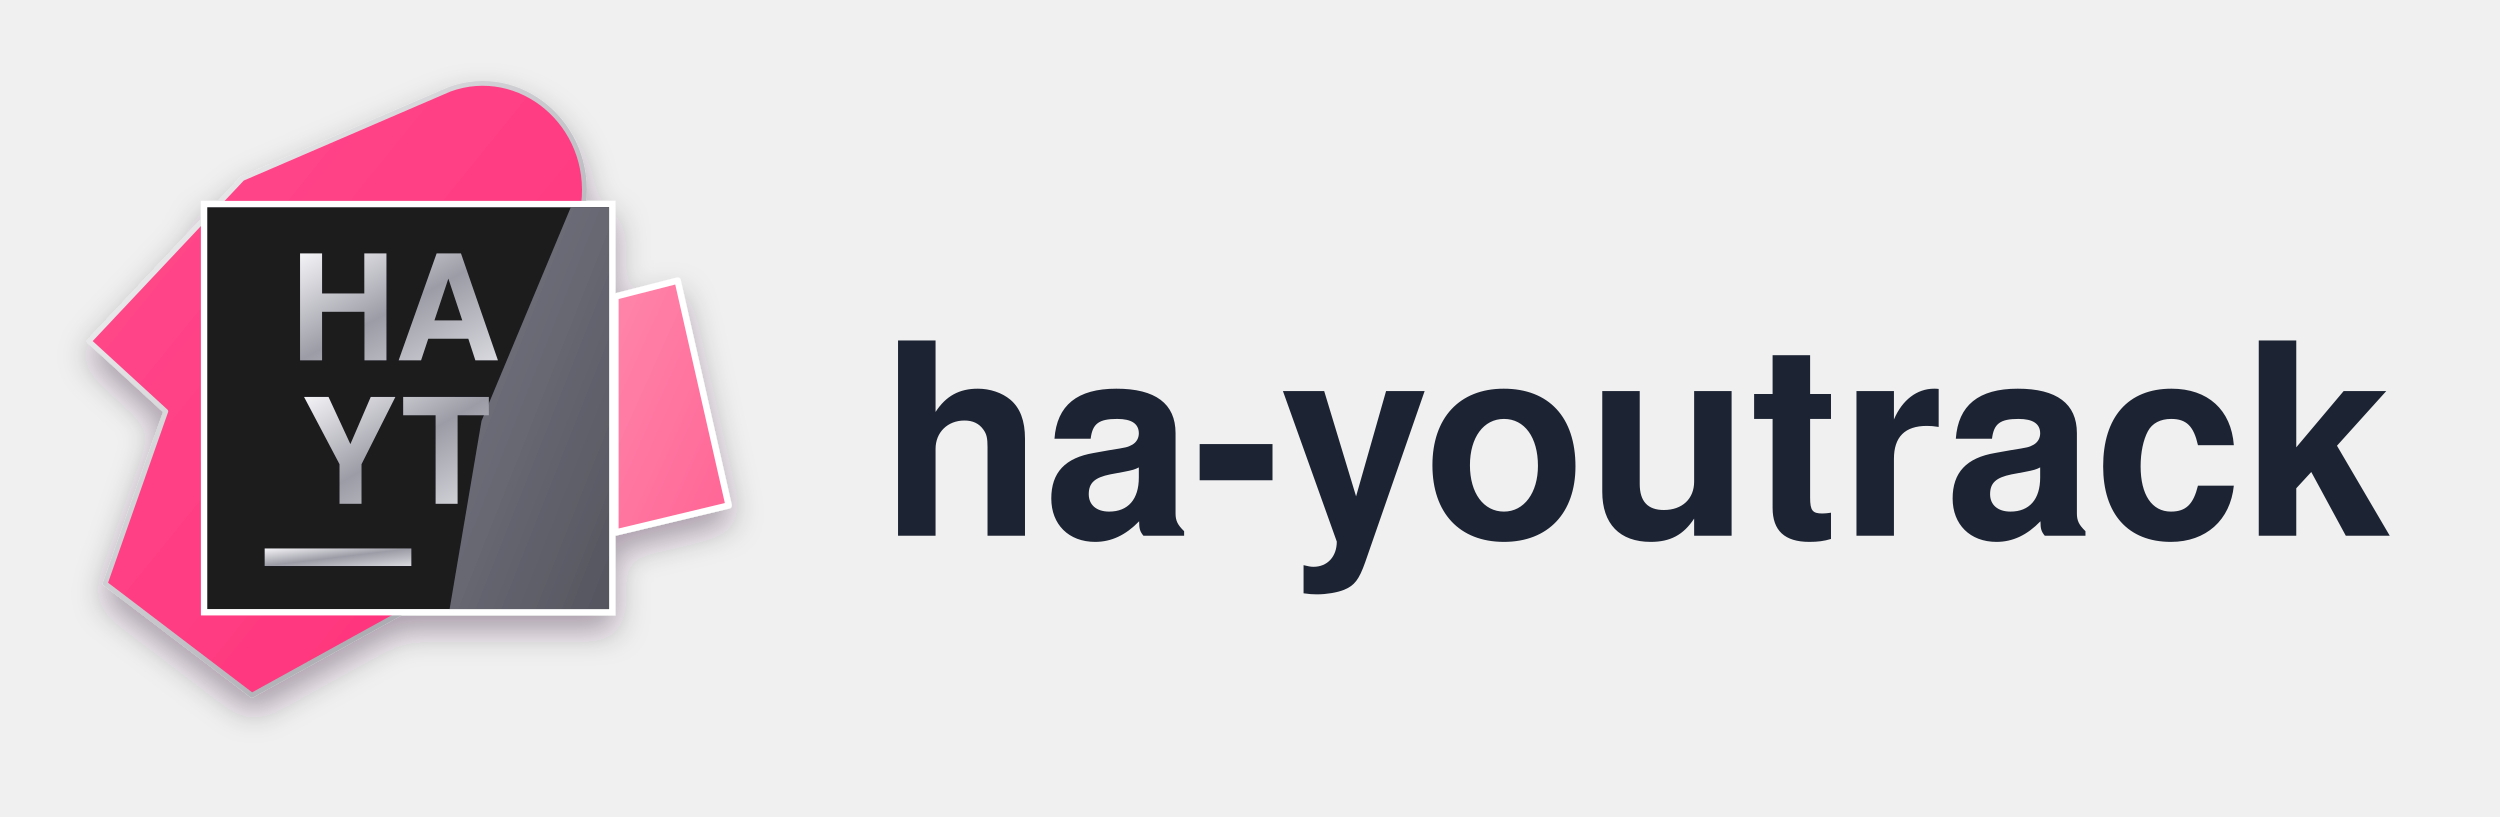
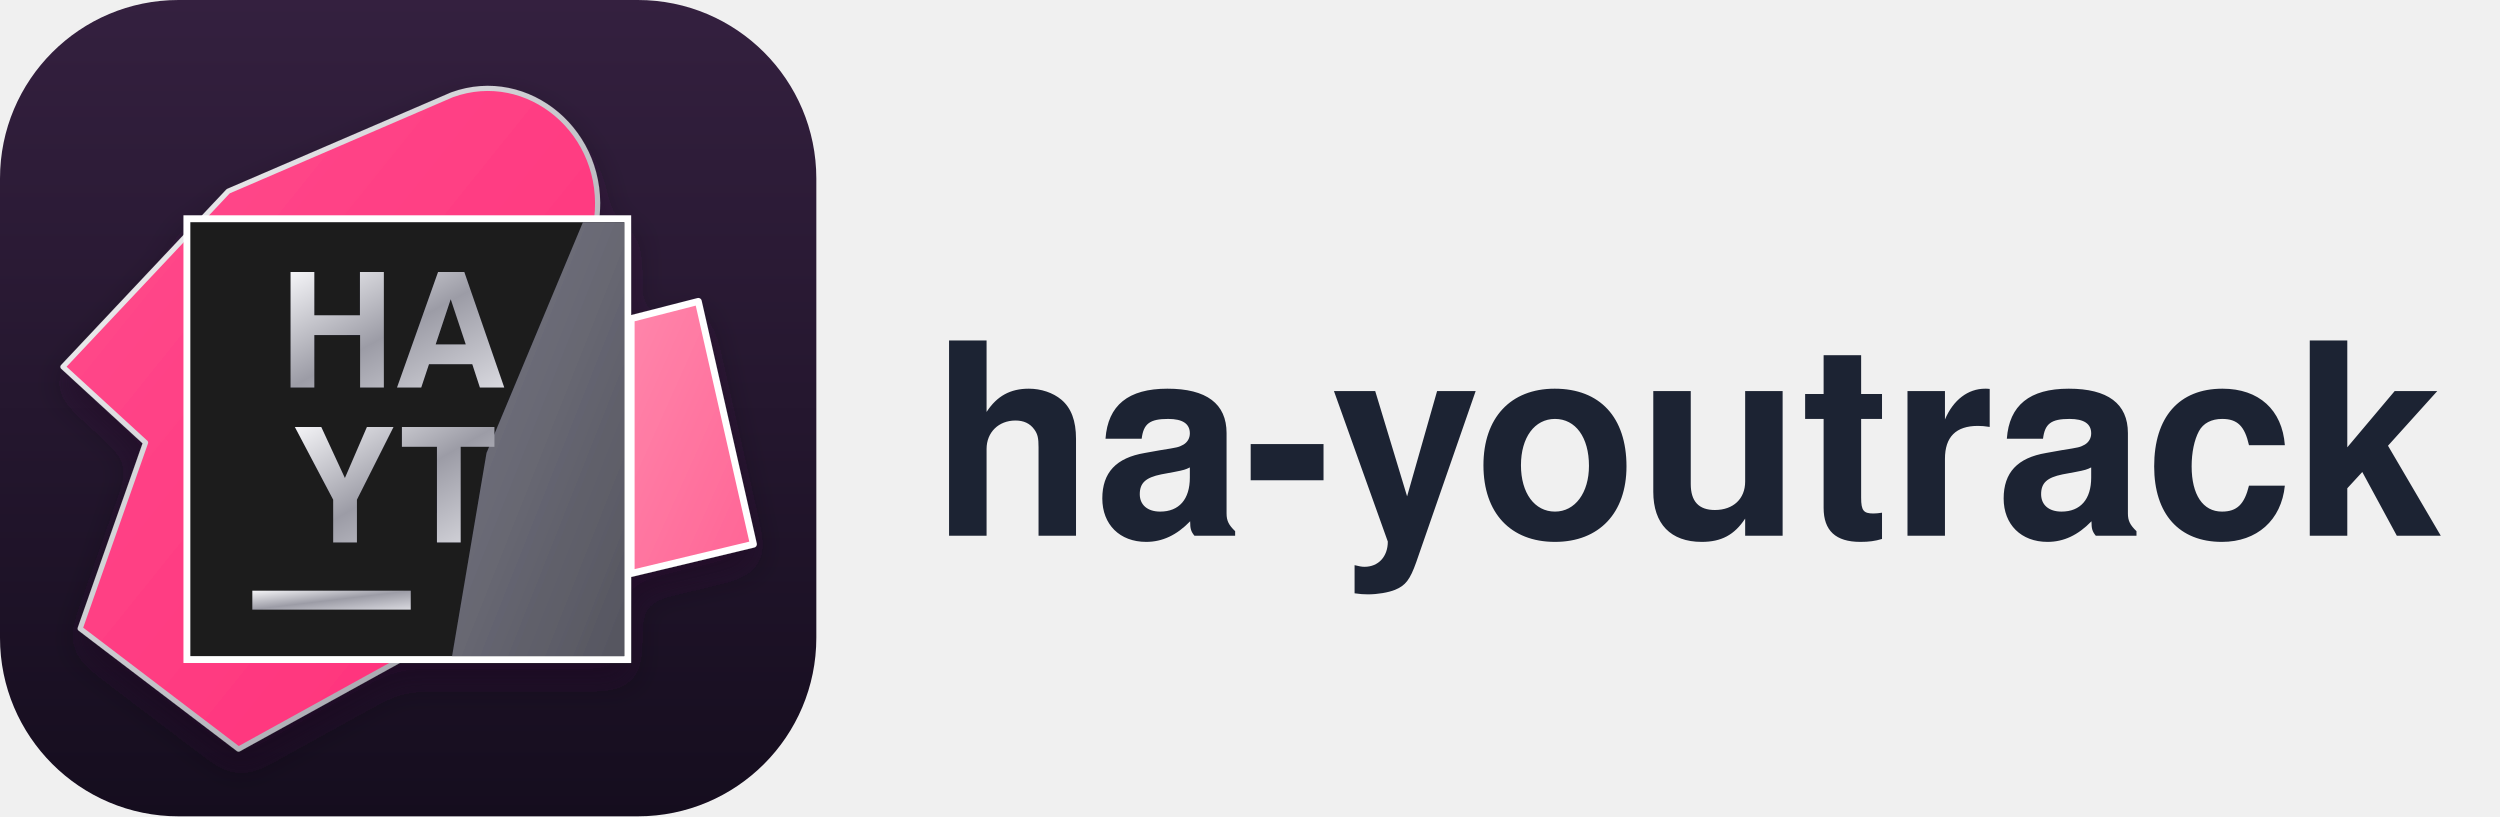
<svg xmlns="http://www.w3.org/2000/svg" viewBox="0 0 784 256">
  <defs>
    <linearGradient id="pink" x1="0" y1="0" x2="1" y2="1">
      <stop offset="0" stop-color="#ff4d8d" />
      <stop offset="1" stop-color="#ff2d78" />
    </linearGradient>
    <linearGradient id="pink-light" x1="0" y1="0" x2="1" y2="1">
      <stop offset="0" stop-color="#ff86ab" />
      <stop offset="1" stop-color="#ff6495" />
    </linearGradient>
    <linearGradient id="metal" x1="0" y1="0" x2="1" y2="1">
      <stop offset="0" stop-color="#f4f4f7" />
      <stop offset=".5" stop-color="#9c9ca6" />
      <stop offset="1" stop-color="#d9d9df" />
    </linearGradient>
    <linearGradient id="gloss" x1="0" y1="0" x2="1" y2="1">
      <stop offset="0" stop-color="#7a7a86" />
      <stop offset="1" stop-color="#55555f" />
    </linearGradient>
    <linearGradient id="rim" x1="0" y1="0" x2="1" y2="1">
      <stop offset="0" stop-color="#ffffff" />
      <stop offset="1" stop-color="#8e8e98" />
    </linearGradient>
+     <linearGradient id="tile" x1="0" y1="0" x2="0" y2="1">
+       <stop offset="0" stop-color="#34203f" />
+       <stop offset="1" stop-color="#150d1e" />
+     </linearGradient>
    <filter id="shadow" x="-20%" y="-20%" width="140%" height="150%">
      <feDropShadow dx="0" dy="10" stdDeviation="10" flood-color="#2a1030" flood-opacity="0.35" />
    </filter>
  </defs>
  <g transform="scale(0.5)">
-     <g filter="url(#shadow)">
-       <path d="M152 112 L282 56 C326 40 372 78 366 128 L350 330 L158 436 L66 366 L104 258 L56 214 Z" fill="url(#pink)" stroke="url(#rim)" stroke-width="3" stroke-linejoin="round" />
-       <path d="M386 186 L425 176 L457 317 L386 334 Z" fill="url(#pink-light)" stroke="#ffffff" stroke-width="4" stroke-linejoin="round" />
-       <rect x="128" y="128" width="256" height="256" fill="#1b1b1f" stroke="#ffffff" stroke-width="4" />
-       <path d="M358 130 L302 264 L282 382 L382 382 L382 130 Z" fill="url(#gloss)" />
-       <g fill="url(#metal)" font-family="'Helvetica Neue', Helvetica, Arial, sans-serif" font-weight="700" font-size="92" text-anchor="middle">
-         <text x="248" y="226">HA</text>
-         <text x="248" y="316">YT</text>
+     <rect width="512" height="512" rx="112" fill="url(#tile)" />
+     <g transform="translate(256 256) scale(1.08) translate(-256.5 -238)">
+       <g filter="url(#shadow)">
+         <path d="M152 112 L282 56 C326 40 372 78 366 128 L350 330 L158 436 L66 366 L104 258 L56 214 Z" fill="url(#pink)" stroke="url(#rim)" stroke-width="3" stroke-linejoin="round" />
+         <path d="M386 186 L425 176 L457 317 L386 334 Z" fill="url(#pink-light)" stroke="#ffffff" stroke-width="4" stroke-linejoin="round" />
+         <rect x="128" y="128" width="256" height="256" fill="#1b1b1f" stroke="#ffffff" stroke-width="4" />
+         <path d="M358 130 L302 264 L282 382 L382 382 L382 130 Z" fill="url(#gloss)" />
+         <g fill="url(#metal)" font-family="'Helvetica Neue', Helvetica, Arial, sans-serif" font-weight="700" font-size="92" text-anchor="middle">
+           <text x="248" y="226">HA</text>
+           <text x="248" y="316">YT</text>
+         </g>
+         <rect x="166" y="344" width="92" height="11" fill="url(#metal)" />
      </g>
-       <rect x="166" y="344" width="92" height="11" fill="url(#metal)" />
    </g>
  </g>
-   <text x="276" y="168" fill="#1c2333" font-family="'Helvetica Neue', Helvetica, Arial, sans-serif" font-weight="700" font-size="84" textLength="470" lengthAdjust="spacingAndGlyphs">ha-youtrack</text>
+   <text x="292" y="168" fill="#1c2333" font-family="'Helvetica Neue', Helvetica, Arial, sans-serif" font-weight="700" font-size="84" textLength="456" lengthAdjust="spacingAndGlyphs">ha-youtrack</text>
</svg>
